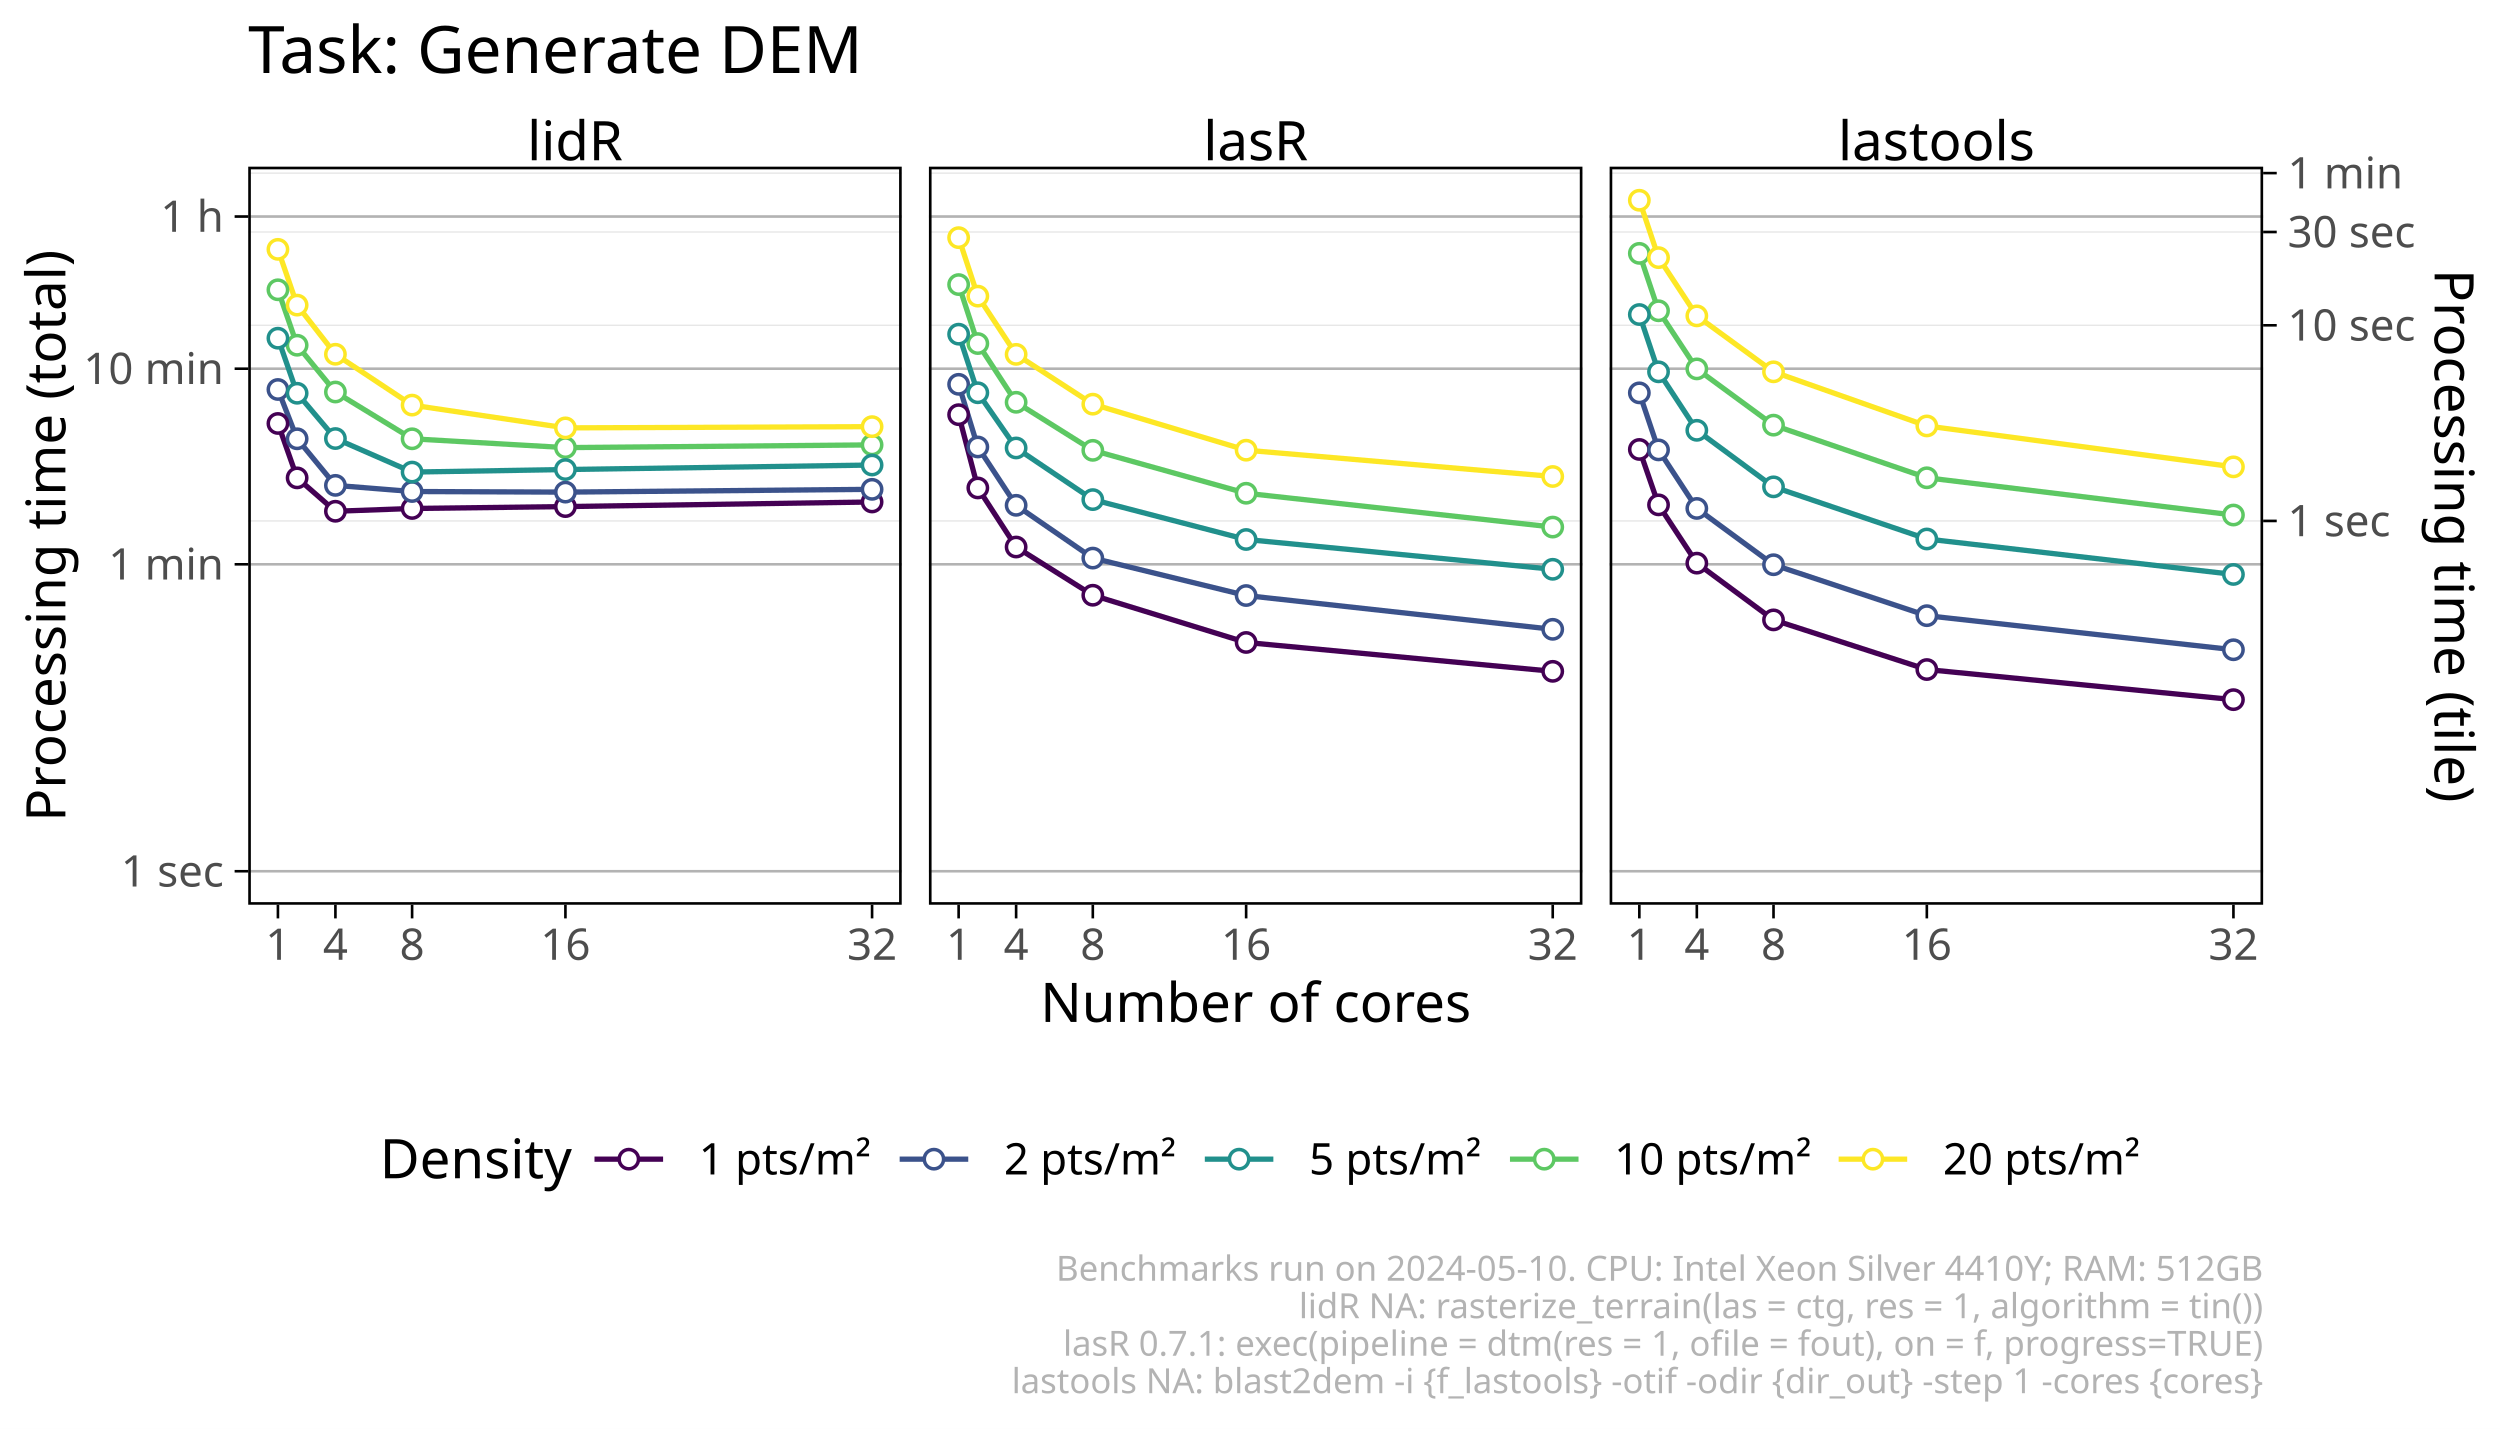
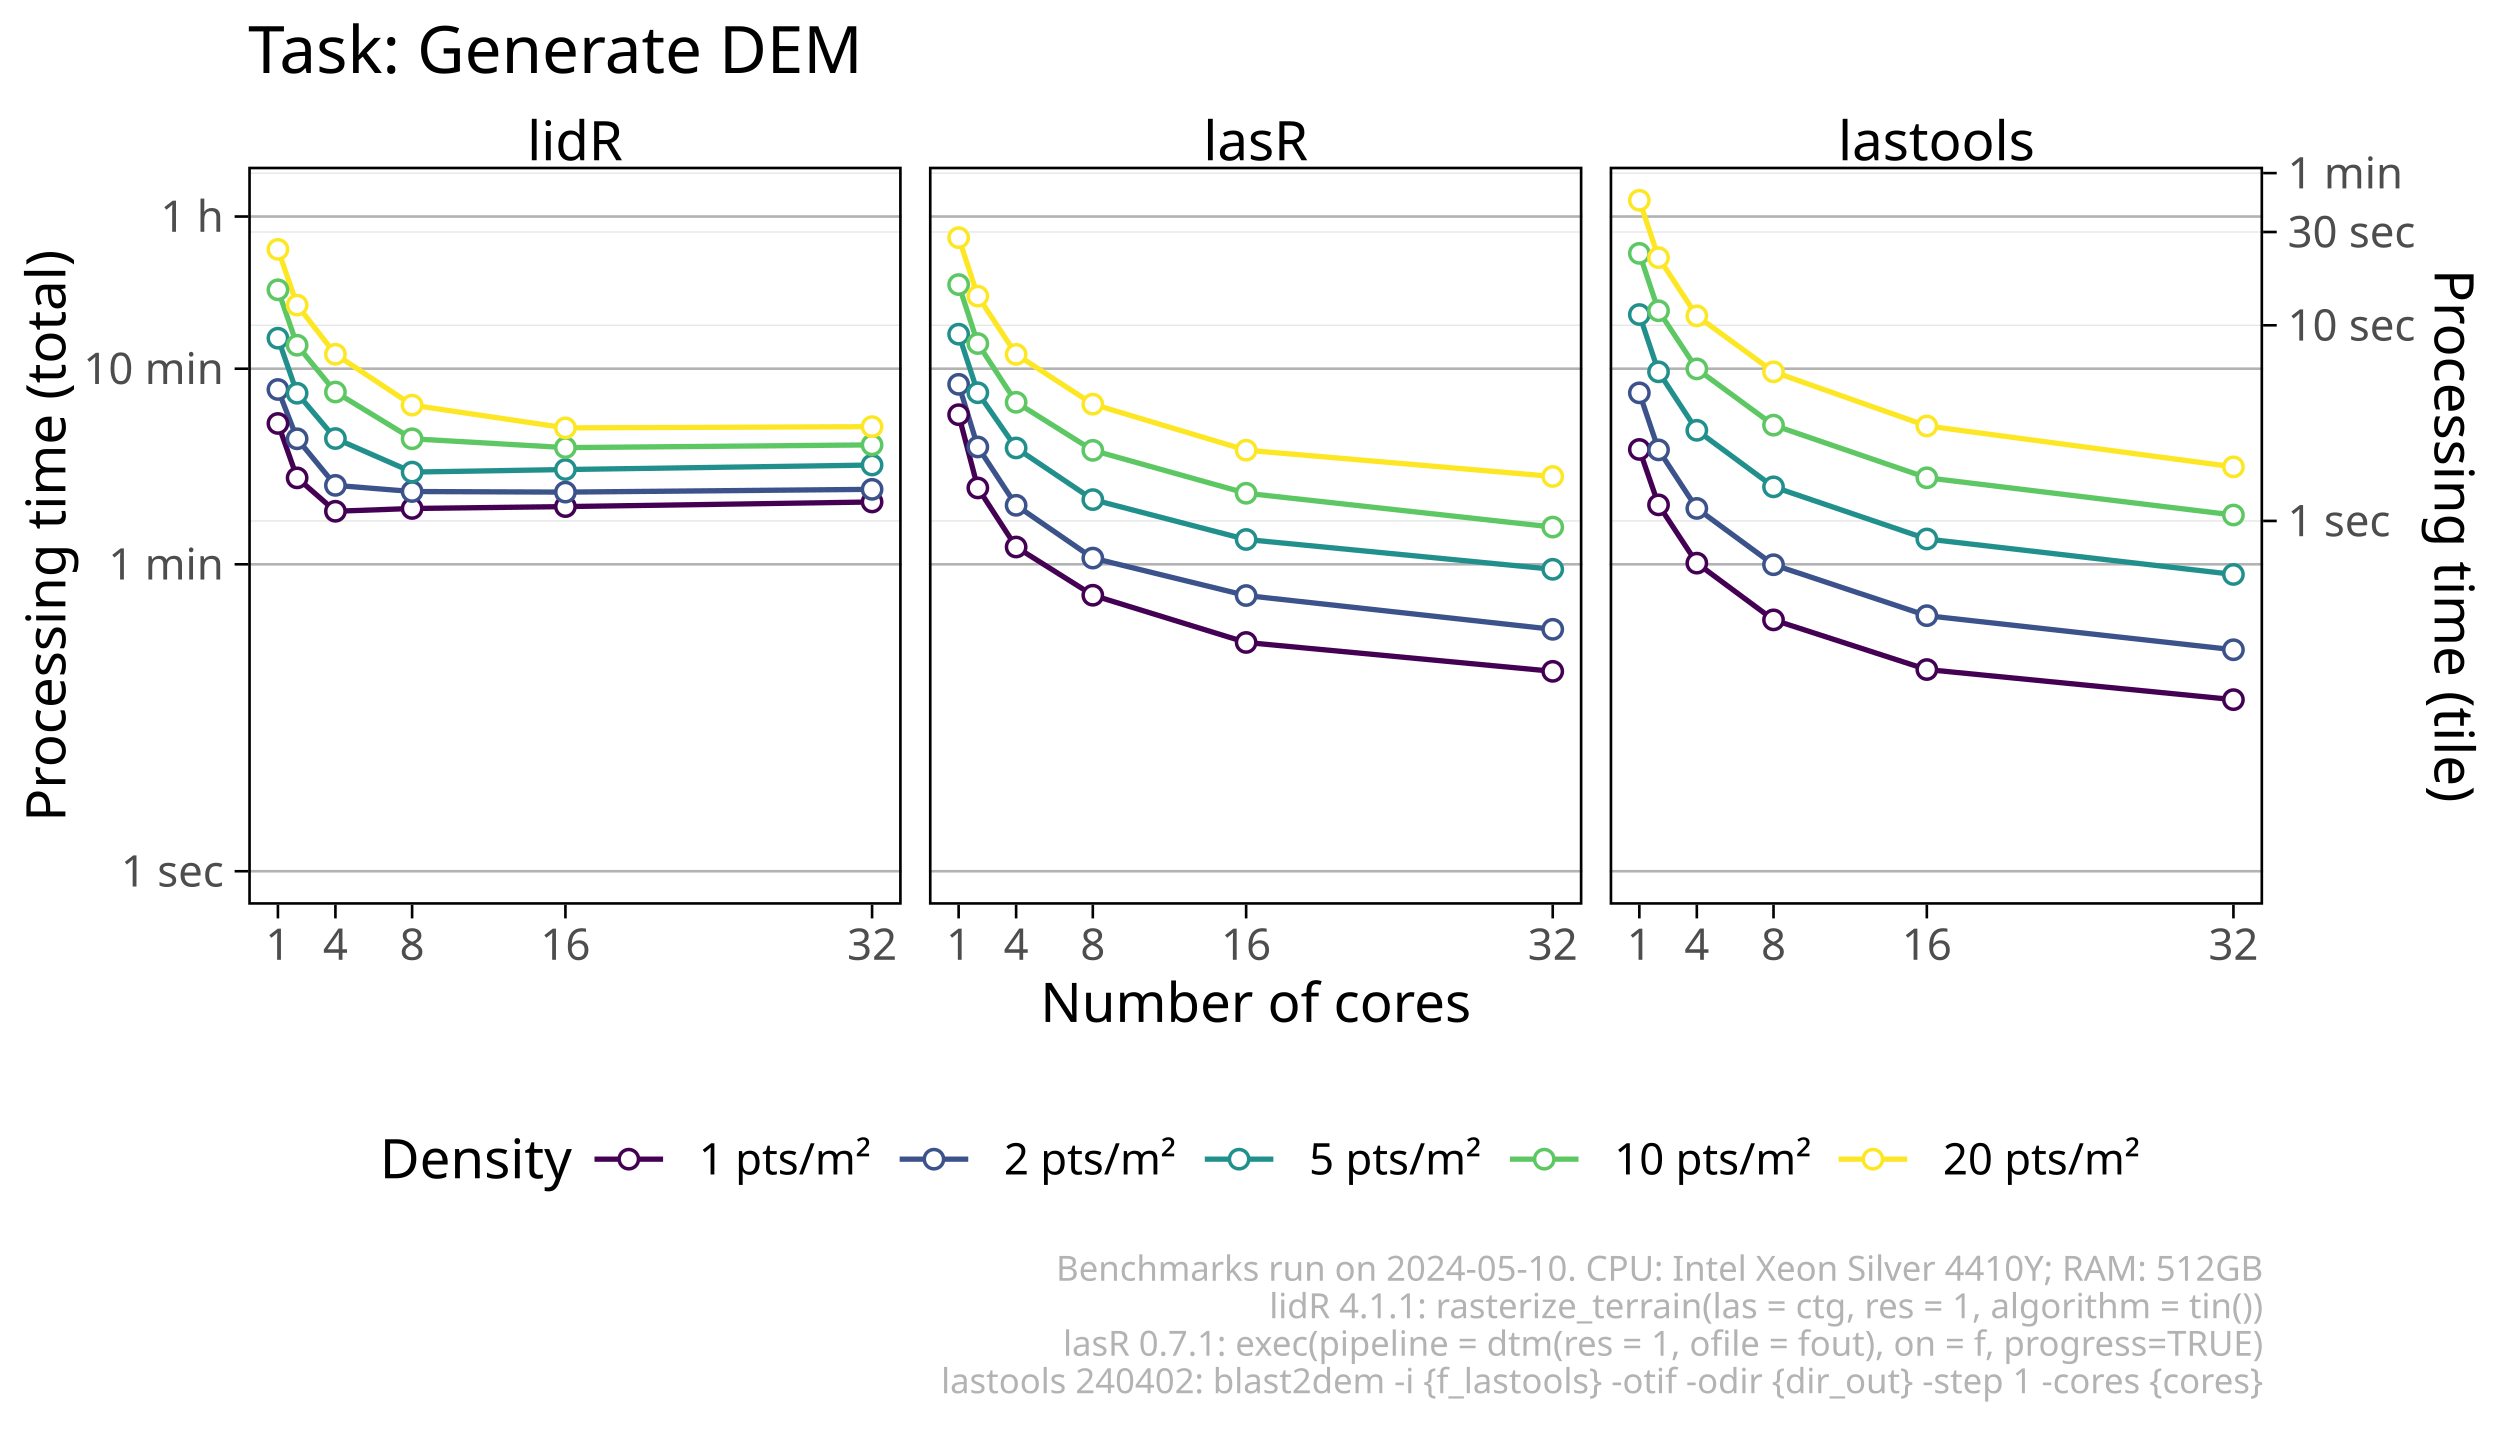
<svg xmlns="http://www.w3.org/2000/svg" class="svglite" width="504.00pt" height="288.00pt" viewBox="0 0 504.00 288.00">
  <defs>
    <style type="text/css">
    .svglite line, .svglite polyline, .svglite polygon, .svglite path, .svglite rect, .svglite circle {
      fill: none;
      stroke: #000000;
      stroke-linecap: round;
      stroke-linejoin: round;
      stroke-miterlimit: 10.00;
    }
    .svglite text {
      white-space: pre;
    }
  </style>
  </defs>
  <rect width="100%" height="100%" style="stroke: none; fill: #FFFFFF;" />
  <defs>
    <clipPath id="cpMC4wMHw1MDQuMDB8MC4wMHwyODguMDA=">
      <rect x="0.00" y="0.00" width="504.00" height="288.00" />
    </clipPath>
  </defs>
  <g clip-path="url(#cpMC4wMHw1MDQuMDB8MC4wMHwyODguMDA=)">
    <rect x="0.00" y="0.00" width="504.00" height="288.00" style="stroke-width: 1.07; stroke: #FFFFFF; fill: #FFFFFF;" />
  </g>
  <defs>
    <clipPath id="cpNTAuMDR8MTgxLjc5fDMzLjYwfDE4Mi40MQ==">
      <rect x="50.04" y="33.60" width="131.75" height="148.80" />
    </clipPath>
  </defs>
  <g clip-path="url(#cpNTAuMDR8MTgxLjc5fDMzLjYwfDE4Mi40MQ==)">
    <rect x="50.04" y="33.60" width="131.75" height="148.80" style="stroke-width: 1.07; stroke: none; fill: #FFFFFF;" />
    <polyline points="50.04,105.02 181.79,105.02 " style="stroke-width: 0.27; stroke: #E5E5E5; stroke-linecap: butt;" />
    <polyline points="50.04,65.58 181.79,65.58 " style="stroke-width: 0.27; stroke: #E5E5E5; stroke-linecap: butt;" />
    <polyline points="50.04,46.77 181.79,46.77 " style="stroke-width: 0.27; stroke: #E5E5E5; stroke-linecap: butt;" />
    <polyline points="50.04,34.90 181.79,34.90 " style="stroke-width: 0.27; stroke: #E5E5E5; stroke-linecap: butt;" />
    <polyline points="50.04,175.64 181.79,175.64 " style="stroke-width: 0.53; stroke: #B3B3B3; stroke-linecap: butt;" />
    <polyline points="50.04,113.76 181.79,113.76 " style="stroke-width: 0.53; stroke: #B3B3B3; stroke-linecap: butt;" />
    <polyline points="50.04,74.33 181.79,74.33 " style="stroke-width: 0.53; stroke: #B3B3B3; stroke-linecap: butt;" />
    <polyline points="50.04,43.65 181.79,43.65 " style="stroke-width: 0.53; stroke: #B3B3B3; stroke-linecap: butt;" />
    <polyline points="56.03,85.37 59.90,96.34 67.62,103.07 83.08,102.51 113.99,102.13 175.81,101.20 " style="stroke-width: 1.07; stroke: #440154; stroke-linecap: butt;" />
    <polyline points="56.03,78.52 59.90,88.46 67.62,97.85 83.08,99.09 113.99,99.21 175.81,98.65 " style="stroke-width: 1.07; stroke: #3B528B; stroke-linecap: butt;" />
    <polyline points="56.03,68.18 59.90,79.28 67.62,88.41 83.08,95.17 113.99,94.66 175.81,93.75 " style="stroke-width: 1.07; stroke: #21908C; stroke-linecap: butt;" />
    <polyline points="56.03,58.42 59.90,69.60 67.62,79.03 83.08,88.46 113.99,90.24 175.81,89.69 " style="stroke-width: 1.07; stroke: #5DC863; stroke-linecap: butt;" />
    <polyline points="56.03,50.27 59.90,61.51 67.62,71.42 83.08,81.67 113.99,86.26 175.81,86.01 " style="stroke-width: 1.07; stroke: #FDE725; stroke-linecap: butt;" />
    <circle cx="56.03" cy="85.37" r="1.95" style="stroke-width: 0.71; stroke: #440154; fill: #FFFFFF;" />
+     <circle cx="56.03" cy="78.52" r="1.95" style="stroke-width: 0.71; stroke: #3B528B; fill: #FFFFFF;" />
+     <circle cx="56.03" cy="68.18" r="1.95" style="stroke-width: 0.71; stroke: #21908C; fill: #FFFFFF;" />
+     <circle cx="56.03" cy="58.42" r="1.95" style="stroke-width: 0.71; stroke: #5DC863; fill: #FFFFFF;" />
+     <circle cx="56.03" cy="50.27" r="1.95" style="stroke-width: 0.71; stroke: #FDE725; fill: #FFFFFF;" />
+     <circle cx="59.90" cy="96.34" r="1.95" style="stroke-width: 0.71; stroke: #440154; fill: #FFFFFF;" />
+     <circle cx="59.90" cy="88.46" r="1.95" style="stroke-width: 0.71; stroke: #3B528B; fill: #FFFFFF;" />
+     <circle cx="59.90" cy="79.28" r="1.95" style="stroke-width: 0.71; stroke: #21908C; fill: #FFFFFF;" />
+     <circle cx="59.90" cy="69.60" r="1.95" style="stroke-width: 0.71; stroke: #5DC863; fill: #FFFFFF;" />
+     <circle cx="59.90" cy="61.51" r="1.95" style="stroke-width: 0.71; stroke: #FDE725; fill: #FFFFFF;" />
+     <circle cx="67.62" cy="103.07" r="1.95" style="stroke-width: 0.71; stroke: #440154; fill: #FFFFFF;" />
+     <circle cx="67.62" cy="97.85" r="1.95" style="stroke-width: 0.71; stroke: #3B528B; fill: #FFFFFF;" />
+     <circle cx="67.62" cy="88.41" r="1.95" style="stroke-width: 0.71; stroke: #21908C; fill: #FFFFFF;" />
+     <circle cx="67.62" cy="79.03" r="1.95" style="stroke-width: 0.71; stroke: #5DC863; fill: #FFFFFF;" />
+     <circle cx="67.62" cy="71.42" r="1.95" style="stroke-width: 0.71; stroke: #FDE725; fill: #FFFFFF;" />
+     <circle cx="83.08" cy="102.51" r="1.95" style="stroke-width: 0.71; stroke: #440154; fill: #FFFFFF;" />
+     <circle cx="83.08" cy="99.09" r="1.95" style="stroke-width: 0.71; stroke: #3B528B; fill: #FFFFFF;" />
+     <circle cx="83.08" cy="95.17" r="1.95" style="stroke-width: 0.71; stroke: #21908C; fill: #FFFFFF;" />
+     <circle cx="83.08" cy="88.46" r="1.95" style="stroke-width: 0.71; stroke: #5DC863; fill: #FFFFFF;" />
+     <circle cx="83.08" cy="81.67" r="1.95" style="stroke-width: 0.71; stroke: #FDE725; fill: #FFFFFF;" />
    <circle cx="113.99" cy="102.13" r="1.95" style="stroke-width: 0.71; stroke: #440154; fill: #FFFFFF;" />
-     <circle cx="59.90" cy="96.34" r="1.95" style="stroke-width: 0.71; stroke: #440154; fill: #FFFFFF;" />
+     <circle cx="113.99" cy="99.21" r="1.95" style="stroke-width: 0.71; stroke: #3B528B; fill: #FFFFFF;" />
+     <circle cx="113.99" cy="94.66" r="1.95" style="stroke-width: 0.71; stroke: #21908C; fill: #FFFFFF;" />
+     <circle cx="113.99" cy="90.24" r="1.95" style="stroke-width: 0.71; stroke: #5DC863; fill: #FFFFFF;" />
+     <circle cx="113.99" cy="86.26" r="1.95" style="stroke-width: 0.71; stroke: #FDE725; fill: #FFFFFF;" />
    <circle cx="175.81" cy="101.20" r="1.95" style="stroke-width: 0.71; stroke: #440154; fill: #FFFFFF;" />
-     <circle cx="67.62" cy="103.07" r="1.95" style="stroke-width: 0.71; stroke: #440154; fill: #FFFFFF;" />
-     <circle cx="83.08" cy="102.51" r="1.95" style="stroke-width: 0.71; stroke: #440154; fill: #FFFFFF;" />
-     <circle cx="56.03" cy="58.42" r="1.95" style="stroke-width: 0.71; stroke: #5DC863; fill: #FFFFFF;" />
-     <circle cx="113.99" cy="90.24" r="1.95" style="stroke-width: 0.71; stroke: #5DC863; fill: #FFFFFF;" />
-     <circle cx="59.90" cy="69.60" r="1.95" style="stroke-width: 0.71; stroke: #5DC863; fill: #FFFFFF;" />
+     <circle cx="175.81" cy="98.65" r="1.95" style="stroke-width: 0.71; stroke: #3B528B; fill: #FFFFFF;" />
+     <circle cx="175.81" cy="93.75" r="1.95" style="stroke-width: 0.71; stroke: #21908C; fill: #FFFFFF;" />
    <circle cx="175.81" cy="89.69" r="1.95" style="stroke-width: 0.71; stroke: #5DC863; fill: #FFFFFF;" />
-     <circle cx="67.62" cy="79.03" r="1.95" style="stroke-width: 0.71; stroke: #5DC863; fill: #FFFFFF;" />
-     <circle cx="83.08" cy="88.46" r="1.95" style="stroke-width: 0.71; stroke: #5DC863; fill: #FFFFFF;" />
-     <circle cx="56.03" cy="78.52" r="1.95" style="stroke-width: 0.71; stroke: #3B528B; fill: #FFFFFF;" />
-     <circle cx="113.99" cy="99.21" r="1.95" style="stroke-width: 0.71; stroke: #3B528B; fill: #FFFFFF;" />
-     <circle cx="59.90" cy="88.46" r="1.95" style="stroke-width: 0.71; stroke: #3B528B; fill: #FFFFFF;" />
-     <circle cx="175.81" cy="98.65" r="1.95" style="stroke-width: 0.71; stroke: #3B528B; fill: #FFFFFF;" />
-     <circle cx="67.62" cy="97.85" r="1.95" style="stroke-width: 0.71; stroke: #3B528B; fill: #FFFFFF;" />
-     <circle cx="83.08" cy="99.09" r="1.95" style="stroke-width: 0.71; stroke: #3B528B; fill: #FFFFFF;" />
-     <circle cx="56.03" cy="50.27" r="1.95" style="stroke-width: 0.71; stroke: #FDE725; fill: #FFFFFF;" />
-     <circle cx="113.99" cy="86.26" r="1.95" style="stroke-width: 0.71; stroke: #FDE725; fill: #FFFFFF;" />
-     <circle cx="59.90" cy="61.51" r="1.95" style="stroke-width: 0.71; stroke: #FDE725; fill: #FFFFFF;" />
    <circle cx="175.81" cy="86.01" r="1.95" style="stroke-width: 0.71; stroke: #FDE725; fill: #FFFFFF;" />
-     <circle cx="67.62" cy="71.42" r="1.95" style="stroke-width: 0.71; stroke: #FDE725; fill: #FFFFFF;" />
-     <circle cx="83.08" cy="81.67" r="1.95" style="stroke-width: 0.71; stroke: #FDE725; fill: #FFFFFF;" />
-     <circle cx="56.03" cy="68.18" r="1.95" style="stroke-width: 0.71; stroke: #21908C; fill: #FFFFFF;" />
-     <circle cx="113.99" cy="94.66" r="1.95" style="stroke-width: 0.71; stroke: #21908C; fill: #FFFFFF;" />
-     <circle cx="59.90" cy="79.28" r="1.95" style="stroke-width: 0.71; stroke: #21908C; fill: #FFFFFF;" />
-     <circle cx="175.81" cy="93.75" r="1.95" style="stroke-width: 0.71; stroke: #21908C; fill: #FFFFFF;" />
-     <circle cx="67.62" cy="88.41" r="1.95" style="stroke-width: 0.71; stroke: #21908C; fill: #FFFFFF;" />
-     <circle cx="83.08" cy="95.17" r="1.95" style="stroke-width: 0.71; stroke: #21908C; fill: #FFFFFF;" />
    <rect x="50.04" y="33.60" width="131.75" height="148.80" style="stroke-width: 1.07;" />
  </g>
  <g clip-path="url(#cpMC4wMHw1MDQuMDB8MC4wMHwyODguMDA=)">
</g>
  <defs>
    <clipPath id="cpMTg3LjI3fDMxOS4wMnwzMy42MHwxODIuNDE=">
      <rect x="187.27" y="33.60" width="131.75" height="148.80" />
    </clipPath>
  </defs>
  <g clip-path="url(#cpMTg3LjI3fDMxOS4wMnwzMy42MHwxODIuNDE=)">
    <rect x="187.27" y="33.60" width="131.75" height="148.80" style="stroke-width: 1.07; stroke: none; fill: #FFFFFF;" />
    <polyline points="187.27,105.02 319.02,105.02 " style="stroke-width: 0.27; stroke: #E5E5E5; stroke-linecap: butt;" />
    <polyline points="187.27,65.58 319.02,65.58 " style="stroke-width: 0.27; stroke: #E5E5E5; stroke-linecap: butt;" />
    <polyline points="187.27,46.77 319.02,46.77 " style="stroke-width: 0.27; stroke: #E5E5E5; stroke-linecap: butt;" />
    <polyline points="187.27,34.90 319.02,34.90 " style="stroke-width: 0.27; stroke: #E5E5E5; stroke-linecap: butt;" />
    <polyline points="187.27,175.64 319.02,175.64 " style="stroke-width: 0.53; stroke: #B3B3B3; stroke-linecap: butt;" />
    <polyline points="187.27,113.76 319.02,113.76 " style="stroke-width: 0.53; stroke: #B3B3B3; stroke-linecap: butt;" />
    <polyline points="187.27,74.33 319.02,74.33 " style="stroke-width: 0.53; stroke: #B3B3B3; stroke-linecap: butt;" />
    <polyline points="187.27,43.65 319.02,43.65 " style="stroke-width: 0.53; stroke: #B3B3B3; stroke-linecap: butt;" />
    <polyline points="193.26,83.60 197.13,98.37 204.85,110.28 220.31,120.00 251.22,129.52 313.03,135.34 " style="stroke-width: 1.07; stroke: #440154; stroke-linecap: butt;" />
    <polyline points="193.26,77.48 197.13,90.11 204.85,101.87 220.31,112.51 251.22,120.06 313.03,126.87 " style="stroke-width: 1.07; stroke: #3B528B; stroke-linecap: butt;" />
    <polyline points="193.26,67.37 197.13,79.18 204.85,90.31 220.31,100.72 251.22,108.76 313.03,114.77 " style="stroke-width: 1.07; stroke: #21908C; stroke-linecap: butt;" />
    <polyline points="193.26,57.37 197.13,69.26 204.85,81.10 220.31,90.79 251.22,99.44 313.03,106.26 " style="stroke-width: 1.07; stroke: #5DC863; stroke-linecap: butt;" />
    <polyline points="193.26,47.91 197.13,59.70 204.85,71.44 220.31,81.48 251.22,90.76 313.03,96.06 " style="stroke-width: 1.07; stroke: #FDE725; stroke-linecap: butt;" />
    <circle cx="193.26" cy="83.60" r="1.95" style="stroke-width: 0.71; stroke: #440154; fill: #FFFFFF;" />
+     <circle cx="193.26" cy="77.48" r="1.95" style="stroke-width: 0.71; stroke: #3B528B; fill: #FFFFFF;" />
+     <circle cx="193.26" cy="67.37" r="1.95" style="stroke-width: 0.71; stroke: #21908C; fill: #FFFFFF;" />
+     <circle cx="193.26" cy="57.37" r="1.95" style="stroke-width: 0.71; stroke: #5DC863; fill: #FFFFFF;" />
+     <circle cx="193.26" cy="47.91" r="1.95" style="stroke-width: 0.71; stroke: #FDE725; fill: #FFFFFF;" />
+     <circle cx="197.13" cy="98.37" r="1.95" style="stroke-width: 0.71; stroke: #440154; fill: #FFFFFF;" />
+     <circle cx="197.13" cy="90.11" r="1.95" style="stroke-width: 0.71; stroke: #3B528B; fill: #FFFFFF;" />
+     <circle cx="197.13" cy="79.18" r="1.95" style="stroke-width: 0.71; stroke: #21908C; fill: #FFFFFF;" />
+     <circle cx="197.13" cy="69.26" r="1.95" style="stroke-width: 0.71; stroke: #5DC863; fill: #FFFFFF;" />
+     <circle cx="197.13" cy="59.70" r="1.95" style="stroke-width: 0.71; stroke: #FDE725; fill: #FFFFFF;" />
+     <circle cx="204.85" cy="110.28" r="1.95" style="stroke-width: 0.71; stroke: #440154; fill: #FFFFFF;" />
+     <circle cx="204.85" cy="101.87" r="1.95" style="stroke-width: 0.71; stroke: #3B528B; fill: #FFFFFF;" />
+     <circle cx="204.85" cy="90.31" r="1.95" style="stroke-width: 0.71; stroke: #21908C; fill: #FFFFFF;" />
+     <circle cx="204.85" cy="81.10" r="1.95" style="stroke-width: 0.71; stroke: #5DC863; fill: #FFFFFF;" />
+     <circle cx="204.85" cy="71.44" r="1.95" style="stroke-width: 0.71; stroke: #FDE725; fill: #FFFFFF;" />
+     <circle cx="220.31" cy="120.00" r="1.95" style="stroke-width: 0.71; stroke: #440154; fill: #FFFFFF;" />
+     <circle cx="220.31" cy="112.51" r="1.95" style="stroke-width: 0.71; stroke: #3B528B; fill: #FFFFFF;" />
+     <circle cx="220.31" cy="100.72" r="1.95" style="stroke-width: 0.71; stroke: #21908C; fill: #FFFFFF;" />
+     <circle cx="220.31" cy="90.79" r="1.95" style="stroke-width: 0.71; stroke: #5DC863; fill: #FFFFFF;" />
+     <circle cx="220.31" cy="81.48" r="1.95" style="stroke-width: 0.71; stroke: #FDE725; fill: #FFFFFF;" />
    <circle cx="251.22" cy="129.52" r="1.95" style="stroke-width: 0.71; stroke: #440154; fill: #FFFFFF;" />
-     <circle cx="197.13" cy="98.37" r="1.95" style="stroke-width: 0.71; stroke: #440154; fill: #FFFFFF;" />
+     <circle cx="251.22" cy="120.06" r="1.95" style="stroke-width: 0.71; stroke: #3B528B; fill: #FFFFFF;" />
+     <circle cx="251.22" cy="108.76" r="1.95" style="stroke-width: 0.71; stroke: #21908C; fill: #FFFFFF;" />
+     <circle cx="251.22" cy="99.44" r="1.95" style="stroke-width: 0.71; stroke: #5DC863; fill: #FFFFFF;" />
+     <circle cx="251.22" cy="90.76" r="1.95" style="stroke-width: 0.71; stroke: #FDE725; fill: #FFFFFF;" />
    <circle cx="313.03" cy="135.34" r="1.95" style="stroke-width: 0.71; stroke: #440154; fill: #FFFFFF;" />
-     <circle cx="204.85" cy="110.28" r="1.95" style="stroke-width: 0.71; stroke: #440154; fill: #FFFFFF;" />
-     <circle cx="220.31" cy="120.00" r="1.95" style="stroke-width: 0.71; stroke: #440154; fill: #FFFFFF;" />
-     <circle cx="193.26" cy="57.37" r="1.95" style="stroke-width: 0.71; stroke: #5DC863; fill: #FFFFFF;" />
-     <circle cx="251.22" cy="99.44" r="1.95" style="stroke-width: 0.71; stroke: #5DC863; fill: #FFFFFF;" />
-     <circle cx="197.13" cy="69.26" r="1.95" style="stroke-width: 0.71; stroke: #5DC863; fill: #FFFFFF;" />
+     <circle cx="313.03" cy="126.87" r="1.95" style="stroke-width: 0.71; stroke: #3B528B; fill: #FFFFFF;" />
+     <circle cx="313.03" cy="114.77" r="1.95" style="stroke-width: 0.71; stroke: #21908C; fill: #FFFFFF;" />
    <circle cx="313.03" cy="106.26" r="1.95" style="stroke-width: 0.71; stroke: #5DC863; fill: #FFFFFF;" />
-     <circle cx="204.85" cy="81.10" r="1.95" style="stroke-width: 0.71; stroke: #5DC863; fill: #FFFFFF;" />
-     <circle cx="220.31" cy="90.79" r="1.95" style="stroke-width: 0.71; stroke: #5DC863; fill: #FFFFFF;" />
-     <circle cx="193.26" cy="77.48" r="1.95" style="stroke-width: 0.71; stroke: #3B528B; fill: #FFFFFF;" />
-     <circle cx="251.22" cy="120.06" r="1.95" style="stroke-width: 0.71; stroke: #3B528B; fill: #FFFFFF;" />
-     <circle cx="197.13" cy="90.11" r="1.95" style="stroke-width: 0.71; stroke: #3B528B; fill: #FFFFFF;" />
-     <circle cx="313.03" cy="126.87" r="1.95" style="stroke-width: 0.71; stroke: #3B528B; fill: #FFFFFF;" />
-     <circle cx="204.85" cy="101.87" r="1.95" style="stroke-width: 0.71; stroke: #3B528B; fill: #FFFFFF;" />
-     <circle cx="220.31" cy="112.51" r="1.95" style="stroke-width: 0.71; stroke: #3B528B; fill: #FFFFFF;" />
-     <circle cx="193.26" cy="47.91" r="1.95" style="stroke-width: 0.71; stroke: #FDE725; fill: #FFFFFF;" />
-     <circle cx="251.22" cy="90.76" r="1.95" style="stroke-width: 0.71; stroke: #FDE725; fill: #FFFFFF;" />
-     <circle cx="197.13" cy="59.70" r="1.95" style="stroke-width: 0.71; stroke: #FDE725; fill: #FFFFFF;" />
    <circle cx="313.03" cy="96.06" r="1.95" style="stroke-width: 0.71; stroke: #FDE725; fill: #FFFFFF;" />
-     <circle cx="204.85" cy="71.44" r="1.95" style="stroke-width: 0.71; stroke: #FDE725; fill: #FFFFFF;" />
-     <circle cx="220.31" cy="81.48" r="1.95" style="stroke-width: 0.71; stroke: #FDE725; fill: #FFFFFF;" />
-     <circle cx="193.26" cy="67.37" r="1.95" style="stroke-width: 0.71; stroke: #21908C; fill: #FFFFFF;" />
-     <circle cx="251.22" cy="108.76" r="1.95" style="stroke-width: 0.71; stroke: #21908C; fill: #FFFFFF;" />
-     <circle cx="197.13" cy="79.18" r="1.95" style="stroke-width: 0.71; stroke: #21908C; fill: #FFFFFF;" />
-     <circle cx="313.03" cy="114.77" r="1.95" style="stroke-width: 0.71; stroke: #21908C; fill: #FFFFFF;" />
-     <circle cx="204.85" cy="90.31" r="1.95" style="stroke-width: 0.71; stroke: #21908C; fill: #FFFFFF;" />
-     <circle cx="220.31" cy="100.72" r="1.95" style="stroke-width: 0.71; stroke: #21908C; fill: #FFFFFF;" />
    <rect x="187.27" y="33.60" width="131.75" height="148.80" style="stroke-width: 1.07;" />
  </g>
  <g clip-path="url(#cpMC4wMHw1MDQuMDB8MC4wMHwyODguMDA=)">
</g>
  <defs>
    <clipPath id="cpMzI0LjUwfDQ1Ni4yNXwzMy42MHwxODIuNDE=">
      <rect x="324.50" y="33.60" width="131.75" height="148.80" />
    </clipPath>
  </defs>
  <g clip-path="url(#cpMzI0LjUwfDQ1Ni4yNXwzMy42MHwxODIuNDE=)">
    <rect x="324.50" y="33.60" width="131.75" height="148.80" style="stroke-width: 1.07; stroke: none; fill: #FFFFFF;" />
    <polyline points="324.50,105.02 456.25,105.02 " style="stroke-width: 0.27; stroke: #E5E5E5; stroke-linecap: butt;" />
    <polyline points="324.50,65.58 456.25,65.58 " style="stroke-width: 0.27; stroke: #E5E5E5; stroke-linecap: butt;" />
    <polyline points="324.50,46.77 456.25,46.77 " style="stroke-width: 0.27; stroke: #E5E5E5; stroke-linecap: butt;" />
    <polyline points="324.50,34.90 456.25,34.90 " style="stroke-width: 0.27; stroke: #E5E5E5; stroke-linecap: butt;" />
    <polyline points="324.50,175.64 456.25,175.64 " style="stroke-width: 0.53; stroke: #B3B3B3; stroke-linecap: butt;" />
    <polyline points="324.50,113.76 456.25,113.76 " style="stroke-width: 0.53; stroke: #B3B3B3; stroke-linecap: butt;" />
    <polyline points="324.50,74.33 456.25,74.33 " style="stroke-width: 0.53; stroke: #B3B3B3; stroke-linecap: butt;" />
    <polyline points="324.50,43.65 456.25,43.65 " style="stroke-width: 0.53; stroke: #B3B3B3; stroke-linecap: butt;" />
    <polyline points="330.49,90.61 334.36,101.78 342.08,113.53 357.54,124.97 388.45,134.98 450.26,141.05 " style="stroke-width: 1.07; stroke: #440154; stroke-linecap: butt;" />
    <polyline points="330.49,79.20 334.36,90.70 342.08,102.50 357.54,113.85 388.45,124.12 450.26,130.99 " style="stroke-width: 1.07; stroke: #3B528B; stroke-linecap: butt;" />
    <polyline points="330.49,63.41 334.36,74.96 342.08,86.75 357.54,98.15 388.45,108.66 450.26,115.81 " style="stroke-width: 1.07; stroke: #21908C; stroke-linecap: butt;" />
    <polyline points="330.49,51.08 334.36,62.65 342.08,74.37 357.54,85.71 388.45,96.32 450.26,103.83 " style="stroke-width: 1.07; stroke: #5DC863; stroke-linecap: butt;" />
    <polyline points="330.49,40.37 334.36,51.94 342.08,63.68 357.54,74.96 388.45,85.87 450.26,94.12 " style="stroke-width: 1.07; stroke: #FDE725; stroke-linecap: butt;" />
    <circle cx="330.49" cy="90.61" r="1.95" style="stroke-width: 0.71; stroke: #440154; fill: #FFFFFF;" />
+     <circle cx="330.49" cy="79.20" r="1.95" style="stroke-width: 0.71; stroke: #3B528B; fill: #FFFFFF;" />
+     <circle cx="330.49" cy="63.41" r="1.95" style="stroke-width: 0.71; stroke: #21908C; fill: #FFFFFF;" />
+     <circle cx="330.49" cy="51.08" r="1.95" style="stroke-width: 0.71; stroke: #5DC863; fill: #FFFFFF;" />
+     <circle cx="330.49" cy="40.37" r="1.95" style="stroke-width: 0.71; stroke: #FDE725; fill: #FFFFFF;" />
+     <circle cx="334.36" cy="101.78" r="1.95" style="stroke-width: 0.71; stroke: #440154; fill: #FFFFFF;" />
+     <circle cx="334.36" cy="90.70" r="1.95" style="stroke-width: 0.71; stroke: #3B528B; fill: #FFFFFF;" />
+     <circle cx="334.36" cy="74.96" r="1.95" style="stroke-width: 0.71; stroke: #21908C; fill: #FFFFFF;" />
+     <circle cx="334.36" cy="62.65" r="1.95" style="stroke-width: 0.71; stroke: #5DC863; fill: #FFFFFF;" />
+     <circle cx="334.36" cy="51.94" r="1.95" style="stroke-width: 0.71; stroke: #FDE725; fill: #FFFFFF;" />
+     <circle cx="342.08" cy="113.53" r="1.95" style="stroke-width: 0.71; stroke: #440154; fill: #FFFFFF;" />
+     <circle cx="342.08" cy="102.50" r="1.95" style="stroke-width: 0.71; stroke: #3B528B; fill: #FFFFFF;" />
+     <circle cx="342.08" cy="86.75" r="1.95" style="stroke-width: 0.71; stroke: #21908C; fill: #FFFFFF;" />
+     <circle cx="342.08" cy="74.37" r="1.95" style="stroke-width: 0.71; stroke: #5DC863; fill: #FFFFFF;" />
+     <circle cx="342.08" cy="63.68" r="1.95" style="stroke-width: 0.71; stroke: #FDE725; fill: #FFFFFF;" />
+     <circle cx="357.54" cy="124.97" r="1.95" style="stroke-width: 0.71; stroke: #440154; fill: #FFFFFF;" />
+     <circle cx="357.54" cy="113.85" r="1.95" style="stroke-width: 0.71; stroke: #3B528B; fill: #FFFFFF;" />
+     <circle cx="357.54" cy="98.15" r="1.95" style="stroke-width: 0.71; stroke: #21908C; fill: #FFFFFF;" />
+     <circle cx="357.54" cy="85.71" r="1.95" style="stroke-width: 0.71; stroke: #5DC863; fill: #FFFFFF;" />
+     <circle cx="357.54" cy="74.96" r="1.95" style="stroke-width: 0.71; stroke: #FDE725; fill: #FFFFFF;" />
    <circle cx="388.45" cy="134.98" r="1.95" style="stroke-width: 0.71; stroke: #440154; fill: #FFFFFF;" />
-     <circle cx="334.36" cy="101.78" r="1.95" style="stroke-width: 0.71; stroke: #440154; fill: #FFFFFF;" />
+     <circle cx="388.45" cy="124.12" r="1.95" style="stroke-width: 0.71; stroke: #3B528B; fill: #FFFFFF;" />
+     <circle cx="388.45" cy="108.66" r="1.95" style="stroke-width: 0.71; stroke: #21908C; fill: #FFFFFF;" />
+     <circle cx="388.45" cy="96.32" r="1.95" style="stroke-width: 0.71; stroke: #5DC863; fill: #FFFFFF;" />
+     <circle cx="388.45" cy="85.87" r="1.95" style="stroke-width: 0.71; stroke: #FDE725; fill: #FFFFFF;" />
    <circle cx="450.26" cy="141.05" r="1.95" style="stroke-width: 0.71; stroke: #440154; fill: #FFFFFF;" />
-     <circle cx="342.08" cy="113.53" r="1.95" style="stroke-width: 0.71; stroke: #440154; fill: #FFFFFF;" />
-     <circle cx="357.54" cy="124.97" r="1.95" style="stroke-width: 0.71; stroke: #440154; fill: #FFFFFF;" />
-     <circle cx="330.49" cy="51.08" r="1.95" style="stroke-width: 0.71; stroke: #5DC863; fill: #FFFFFF;" />
-     <circle cx="388.45" cy="96.32" r="1.95" style="stroke-width: 0.71; stroke: #5DC863; fill: #FFFFFF;" />
-     <circle cx="334.36" cy="62.65" r="1.95" style="stroke-width: 0.71; stroke: #5DC863; fill: #FFFFFF;" />
+     <circle cx="450.26" cy="130.99" r="1.95" style="stroke-width: 0.71; stroke: #3B528B; fill: #FFFFFF;" />
+     <circle cx="450.26" cy="115.81" r="1.95" style="stroke-width: 0.71; stroke: #21908C; fill: #FFFFFF;" />
    <circle cx="450.26" cy="103.83" r="1.95" style="stroke-width: 0.71; stroke: #5DC863; fill: #FFFFFF;" />
-     <circle cx="342.08" cy="74.37" r="1.95" style="stroke-width: 0.71; stroke: #5DC863; fill: #FFFFFF;" />
-     <circle cx="357.54" cy="85.71" r="1.95" style="stroke-width: 0.71; stroke: #5DC863; fill: #FFFFFF;" />
-     <circle cx="330.49" cy="79.20" r="1.95" style="stroke-width: 0.71; stroke: #3B528B; fill: #FFFFFF;" />
-     <circle cx="388.45" cy="124.12" r="1.95" style="stroke-width: 0.71; stroke: #3B528B; fill: #FFFFFF;" />
-     <circle cx="334.36" cy="90.70" r="1.95" style="stroke-width: 0.71; stroke: #3B528B; fill: #FFFFFF;" />
-     <circle cx="450.26" cy="130.99" r="1.95" style="stroke-width: 0.71; stroke: #3B528B; fill: #FFFFFF;" />
-     <circle cx="342.08" cy="102.50" r="1.95" style="stroke-width: 0.71; stroke: #3B528B; fill: #FFFFFF;" />
-     <circle cx="357.54" cy="113.85" r="1.95" style="stroke-width: 0.71; stroke: #3B528B; fill: #FFFFFF;" />
-     <circle cx="330.49" cy="40.37" r="1.95" style="stroke-width: 0.71; stroke: #FDE725; fill: #FFFFFF;" />
-     <circle cx="388.45" cy="85.87" r="1.95" style="stroke-width: 0.71; stroke: #FDE725; fill: #FFFFFF;" />
-     <circle cx="334.36" cy="51.94" r="1.95" style="stroke-width: 0.71; stroke: #FDE725; fill: #FFFFFF;" />
    <circle cx="450.26" cy="94.12" r="1.95" style="stroke-width: 0.71; stroke: #FDE725; fill: #FFFFFF;" />
-     <circle cx="342.08" cy="63.68" r="1.95" style="stroke-width: 0.71; stroke: #FDE725; fill: #FFFFFF;" />
-     <circle cx="357.54" cy="74.96" r="1.95" style="stroke-width: 0.71; stroke: #FDE725; fill: #FFFFFF;" />
-     <circle cx="330.49" cy="63.41" r="1.95" style="stroke-width: 0.71; stroke: #21908C; fill: #FFFFFF;" />
-     <circle cx="388.45" cy="108.66" r="1.95" style="stroke-width: 0.71; stroke: #21908C; fill: #FFFFFF;" />
-     <circle cx="334.36" cy="74.96" r="1.95" style="stroke-width: 0.71; stroke: #21908C; fill: #FFFFFF;" />
-     <circle cx="450.26" cy="115.81" r="1.95" style="stroke-width: 0.71; stroke: #21908C; fill: #FFFFFF;" />
-     <circle cx="342.08" cy="86.75" r="1.95" style="stroke-width: 0.71; stroke: #21908C; fill: #FFFFFF;" />
-     <circle cx="357.54" cy="98.15" r="1.95" style="stroke-width: 0.71; stroke: #21908C; fill: #FFFFFF;" />
    <rect x="324.50" y="33.60" width="131.75" height="148.80" style="stroke-width: 1.07;" />
  </g>
  <g clip-path="url(#cpMC4wMHw1MDQuMDB8MC4wMHwyODguMDA=)">
</g>
  <defs>
    <clipPath id="cpNTAuMDR8MTgxLjc5fDIzLjMxfDMzLjYw">
      <rect x="50.04" y="23.31" width="131.75" height="10.30" />
    </clipPath>
  </defs>
  <g clip-path="url(#cpNTAuMDR8MTgxLjc5fDIzLjMxfDMzLjYw)">
    <rect x="50.04" y="23.31" width="131.75" height="10.30" style="stroke-width: 1.07; stroke: none;" />
    <text x="115.92" y="32.31" text-anchor="middle" style="font-size: 11.00px; font-family: &quot;Segoe UI&quot;;" textLength="18.39px" lengthAdjust="spacingAndGlyphs">lidR</text>
  </g>
  <g clip-path="url(#cpMC4wMHw1MDQuMDB8MC4wMHwyODguMDA=)">
</g>
  <defs>
    <clipPath id="cpMTg3LjI3fDMxOS4wMnwyMy4zMXwzMy42MA==">
      <rect x="187.27" y="23.31" width="131.75" height="10.30" />
    </clipPath>
  </defs>
  <g clip-path="url(#cpMTg3LjI3fDMxOS4wMnwyMy4zMXwzMy42MA==)">
    <rect x="187.27" y="23.31" width="131.75" height="10.30" style="stroke-width: 1.07; stroke: none;" />
    <text x="253.15" y="32.31" text-anchor="middle" style="font-size: 11.00px; font-family: &quot;Segoe UI&quot;;" textLength="19.50px" lengthAdjust="spacingAndGlyphs">lasR</text>
  </g>
  <g clip-path="url(#cpMC4wMHw1MDQuMDB8MC4wMHwyODguMDA=)">
</g>
  <defs>
    <clipPath id="cpMzI0LjUwfDQ1Ni4yNXwyMy4zMXwzMy42MA==">
      <rect x="324.50" y="23.31" width="131.75" height="10.30" />
    </clipPath>
  </defs>
  <g clip-path="url(#cpMzI0LjUwfDQ1Ni4yNXwyMy4zMXwzMy42MA==)">
    <rect x="324.50" y="23.31" width="131.75" height="10.30" style="stroke-width: 1.07; stroke: none;" />
    <text x="390.38" y="32.31" text-anchor="middle" style="font-size: 11.00px; font-family: &quot;Segoe UI&quot;;" textLength="36.78px" lengthAdjust="spacingAndGlyphs">lastools</text>
  </g>
  <g clip-path="url(#cpMC4wMHw1MDQuMDB8MC4wMHwyODguMDA=)">
    <polyline points="56.03,185.15 56.03,182.41 " style="stroke-width: 0.53; stroke-linecap: butt;" />
    <polyline points="67.62,185.15 67.62,182.41 " style="stroke-width: 0.53; stroke-linecap: butt;" />
    <polyline points="83.08,185.15 83.08,182.41 " style="stroke-width: 0.53; stroke-linecap: butt;" />
    <polyline points="113.99,185.15 113.99,182.41 " style="stroke-width: 0.53; stroke-linecap: butt;" />
    <polyline points="175.81,185.15 175.81,182.41 " style="stroke-width: 0.53; stroke-linecap: butt;" />
    <text x="56.03" y="193.50" text-anchor="middle" style="font-size: 8.80px;fill: #4D4D4D; font-family: &quot;Segoe UI&quot;;" textLength="4.74px" lengthAdjust="spacingAndGlyphs">1</text>
    <text x="67.62" y="193.50" text-anchor="middle" style="font-size: 8.80px;fill: #4D4D4D; font-family: &quot;Segoe UI&quot;;" textLength="4.74px" lengthAdjust="spacingAndGlyphs">4</text>
    <text x="83.08" y="193.50" text-anchor="middle" style="font-size: 8.80px;fill: #4D4D4D; font-family: &quot;Segoe UI&quot;;" textLength="4.74px" lengthAdjust="spacingAndGlyphs">8</text>
    <text x="113.99" y="193.50" text-anchor="middle" style="font-size: 8.80px;fill: #4D4D4D; font-family: &quot;Segoe UI&quot;;" textLength="9.49px" lengthAdjust="spacingAndGlyphs">16</text>
    <text x="175.81" y="193.50" text-anchor="middle" style="font-size: 8.80px;fill: #4D4D4D; font-family: &quot;Segoe UI&quot;;" textLength="9.49px" lengthAdjust="spacingAndGlyphs">32</text>
    <polyline points="193.26,185.15 193.26,182.41 " style="stroke-width: 0.53; stroke-linecap: butt;" />
    <polyline points="204.85,185.15 204.85,182.41 " style="stroke-width: 0.53; stroke-linecap: butt;" />
    <polyline points="220.31,185.15 220.31,182.41 " style="stroke-width: 0.53; stroke-linecap: butt;" />
    <polyline points="251.22,185.15 251.22,182.41 " style="stroke-width: 0.53; stroke-linecap: butt;" />
    <polyline points="313.03,185.15 313.03,182.41 " style="stroke-width: 0.53; stroke-linecap: butt;" />
    <text x="193.26" y="193.50" text-anchor="middle" style="font-size: 8.80px;fill: #4D4D4D; font-family: &quot;Segoe UI&quot;;" textLength="4.74px" lengthAdjust="spacingAndGlyphs">1</text>
    <text x="204.85" y="193.50" text-anchor="middle" style="font-size: 8.80px;fill: #4D4D4D; font-family: &quot;Segoe UI&quot;;" textLength="4.74px" lengthAdjust="spacingAndGlyphs">4</text>
    <text x="220.31" y="193.50" text-anchor="middle" style="font-size: 8.80px;fill: #4D4D4D; font-family: &quot;Segoe UI&quot;;" textLength="4.74px" lengthAdjust="spacingAndGlyphs">8</text>
    <text x="251.22" y="193.50" text-anchor="middle" style="font-size: 8.80px;fill: #4D4D4D; font-family: &quot;Segoe UI&quot;;" textLength="9.49px" lengthAdjust="spacingAndGlyphs">16</text>
    <text x="313.03" y="193.50" text-anchor="middle" style="font-size: 8.80px;fill: #4D4D4D; font-family: &quot;Segoe UI&quot;;" textLength="9.49px" lengthAdjust="spacingAndGlyphs">32</text>
    <polyline points="330.49,185.15 330.49,182.41 " style="stroke-width: 0.53; stroke-linecap: butt;" />
    <polyline points="342.08,185.15 342.08,182.41 " style="stroke-width: 0.53; stroke-linecap: butt;" />
    <polyline points="357.54,185.15 357.54,182.41 " style="stroke-width: 0.53; stroke-linecap: butt;" />
    <polyline points="388.45,185.15 388.45,182.41 " style="stroke-width: 0.53; stroke-linecap: butt;" />
    <polyline points="450.26,185.15 450.26,182.41 " style="stroke-width: 0.53; stroke-linecap: butt;" />
    <text x="330.49" y="193.50" text-anchor="middle" style="font-size: 8.80px;fill: #4D4D4D; font-family: &quot;Segoe UI&quot;;" textLength="4.74px" lengthAdjust="spacingAndGlyphs">1</text>
    <text x="342.08" y="193.50" text-anchor="middle" style="font-size: 8.80px;fill: #4D4D4D; font-family: &quot;Segoe UI&quot;;" textLength="4.74px" lengthAdjust="spacingAndGlyphs">4</text>
    <text x="357.54" y="193.50" text-anchor="middle" style="font-size: 8.80px;fill: #4D4D4D; font-family: &quot;Segoe UI&quot;;" textLength="4.74px" lengthAdjust="spacingAndGlyphs">8</text>
    <text x="388.45" y="193.50" text-anchor="middle" style="font-size: 8.80px;fill: #4D4D4D; font-family: &quot;Segoe UI&quot;;" textLength="9.49px" lengthAdjust="spacingAndGlyphs">16</text>
    <text x="450.26" y="193.50" text-anchor="middle" style="font-size: 8.80px;fill: #4D4D4D; font-family: &quot;Segoe UI&quot;;" textLength="9.49px" lengthAdjust="spacingAndGlyphs">32</text>
    <text x="45.11" y="178.73" text-anchor="end" style="font-size: 8.80px;fill: #4D4D4D; font-family: &quot;Segoe UI&quot;;" textLength="19.56px" lengthAdjust="spacingAndGlyphs">1 sec</text>
    <text x="45.11" y="116.84" text-anchor="end" style="font-size: 8.80px;fill: #4D4D4D; font-family: &quot;Segoe UI&quot;;" textLength="21.85px" lengthAdjust="spacingAndGlyphs">1 min</text>
    <text x="45.11" y="77.41" text-anchor="end" style="font-size: 8.80px;fill: #4D4D4D; font-family: &quot;Segoe UI&quot;;" textLength="26.60px" lengthAdjust="spacingAndGlyphs">10 min</text>
    <text x="45.11" y="46.73" text-anchor="end" style="font-size: 8.80px;fill: #4D4D4D; font-family: &quot;Segoe UI&quot;;" textLength="12.14px" lengthAdjust="spacingAndGlyphs">1 h</text>
    <polyline points="47.30,175.64 50.04,175.64 " style="stroke-width: 0.53; stroke-linecap: butt;" />
    <polyline points="47.30,113.76 50.04,113.76 " style="stroke-width: 0.53; stroke-linecap: butt;" />
    <polyline points="47.30,74.33 50.04,74.33 " style="stroke-width: 0.53; stroke-linecap: butt;" />
    <polyline points="47.30,43.65 50.04,43.65 " style="stroke-width: 0.53; stroke-linecap: butt;" />
    <polyline points="458.99,105.02 456.25,105.02 " style="stroke-width: 0.53; stroke-linecap: butt;" />
    <polyline points="458.99,65.58 456.25,65.58 " style="stroke-width: 0.53; stroke-linecap: butt;" />
    <polyline points="458.99,46.77 456.25,46.77 " style="stroke-width: 0.53; stroke-linecap: butt;" />
    <polyline points="458.99,34.90 456.25,34.90 " style="stroke-width: 0.53; stroke-linecap: butt;" />
    <text x="461.18" y="108.10" style="font-size: 8.80px;fill: #4D4D4D; font-family: &quot;Segoe UI&quot;;" textLength="19.56px" lengthAdjust="spacingAndGlyphs">1 sec</text>
    <text x="461.18" y="68.66" style="font-size: 8.80px;fill: #4D4D4D; font-family: &quot;Segoe UI&quot;;" textLength="24.30px" lengthAdjust="spacingAndGlyphs">10 sec</text>
    <text x="461.18" y="49.85" style="font-size: 8.80px;fill: #4D4D4D; font-family: &quot;Segoe UI&quot;;" textLength="24.30px" lengthAdjust="spacingAndGlyphs">30 sec</text>
    <text x="461.18" y="37.98" style="font-size: 8.80px;fill: #4D4D4D; font-family: &quot;Segoe UI&quot;;" textLength="21.85px" lengthAdjust="spacingAndGlyphs">1 min</text>
    <text x="253.15" y="206.02" text-anchor="middle" style="font-size: 11.00px; font-family: &quot;Segoe UI&quot;;" textLength="81.32px" lengthAdjust="spacingAndGlyphs">Number of cores</text>
    <text transform="translate(13.18,108.01) rotate(-90)" text-anchor="middle" style="font-size: 11.00px; font-family: &quot;Segoe UI&quot;;" textLength="108.19px" lengthAdjust="spacingAndGlyphs">Processing time (total)</text>
    <text transform="translate(490.82,108.01) rotate(90)" text-anchor="middle" style="font-size: 11.00px; font-family: &quot;Segoe UI&quot;;" textLength="100.93px" lengthAdjust="spacingAndGlyphs">Processing time (tile)</text>
    <rect x="71.09" y="219.57" width="364.11" height="28.24" style="stroke-width: 1.07; stroke: none; fill: #FFFFFF;" />
    <text x="76.57" y="237.54" style="font-size: 11.00px; font-family: &quot;Segoe UI&quot;;" textLength="36.07px" lengthAdjust="spacingAndGlyphs">Density</text>
    <rect x="118.13" y="225.05" width="17.28" height="17.28" style="stroke-width: 1.07; stroke: none; fill: #FFFFFF;" />
    <line x1="119.85" y1="233.69" x2="133.68" y2="233.69" style="stroke-width: 1.07; stroke: #440154; stroke-linecap: butt;" />
    <circle cx="126.77" cy="233.69" r="1.95" style="stroke-width: 0.71; stroke: #440154; fill: #FFFFFF;" />
    <rect x="179.64" y="225.05" width="17.28" height="17.28" style="stroke-width: 1.07; stroke: none; fill: #FFFFFF;" />
    <line x1="181.37" y1="233.69" x2="195.20" y2="233.69" style="stroke-width: 1.07; stroke: #3B528B; stroke-linecap: butt;" />
    <circle cx="188.28" cy="233.69" r="1.95" style="stroke-width: 0.71; stroke: #3B528B; fill: #FFFFFF;" />
    <rect x="241.16" y="225.05" width="17.28" height="17.28" style="stroke-width: 1.07; stroke: none; fill: #FFFFFF;" />
    <line x1="242.89" y1="233.69" x2="256.71" y2="233.69" style="stroke-width: 1.07; stroke: #21908C; stroke-linecap: butt;" />
    <circle cx="249.80" cy="233.69" r="1.95" style="stroke-width: 0.71; stroke: #21908C; fill: #FFFFFF;" />
    <rect x="302.68" y="225.05" width="17.28" height="17.28" style="stroke-width: 1.07; stroke: none; fill: #FFFFFF;" />
    <line x1="304.41" y1="233.69" x2="318.23" y2="233.69" style="stroke-width: 1.07; stroke: #5DC863; stroke-linecap: butt;" />
    <circle cx="311.32" cy="233.69" r="1.95" style="stroke-width: 0.71; stroke: #5DC863; fill: #FFFFFF;" />
    <rect x="368.94" y="225.05" width="17.28" height="17.28" style="stroke-width: 1.07; stroke: none; fill: #FFFFFF;" />
    <line x1="370.67" y1="233.69" x2="384.49" y2="233.69" style="stroke-width: 1.07; stroke: #FDE725; stroke-linecap: butt;" />
    <circle cx="377.58" cy="233.69" r="1.95" style="stroke-width: 0.71; stroke: #FDE725; fill: #FFFFFF;" />
    <text x="140.89" y="236.77" style="font-size: 8.80px; font-family: &quot;Segoe UI&quot;;" textLength="33.28px" lengthAdjust="spacingAndGlyphs">1 pts/m²</text>
    <text x="202.40" y="236.77" style="font-size: 8.80px; font-family: &quot;Segoe UI&quot;;" textLength="33.28px" lengthAdjust="spacingAndGlyphs">2 pts/m²</text>
    <text x="263.92" y="236.77" style="font-size: 8.80px; font-family: &quot;Segoe UI&quot;;" textLength="33.28px" lengthAdjust="spacingAndGlyphs">5 pts/m²</text>
    <text x="325.44" y="236.77" style="font-size: 8.80px; font-family: &quot;Segoe UI&quot;;" textLength="38.02px" lengthAdjust="spacingAndGlyphs">10 pts/m²</text>
    <text x="391.70" y="236.77" style="font-size: 8.80px; font-family: &quot;Segoe UI&quot;;" textLength="38.02px" lengthAdjust="spacingAndGlyphs">20 pts/m²</text>
    <text x="50.04" y="14.72" style="font-size: 13.20px; font-family: &quot;Segoe UI&quot;;" textLength="115.64px" lengthAdjust="spacingAndGlyphs">Task: Generate DEM</text>
    <text x="456.25" y="258.19" text-anchor="end" style="font-size: 7.00px;fill: #B3B3B3; font-family: &quot;Segoe UI&quot;;" textLength="229.69px" lengthAdjust="spacingAndGlyphs">Benchmarks run on 2024-05-10. CPU: Intel Xeon Silver 4410Y; RAM: 512GB</text>
-     <text x="456.25" y="265.75" text-anchor="end" style="font-size: 7.00px;fill: #B3B3B3; font-family: &quot;Segoe UI&quot;;" textLength="187.29px" lengthAdjust="spacingAndGlyphs"> lidR NA: rasterize_terrain(las = ctg, res = 1, algorithm = tin())</text>
+     <text x="456.25" y="265.75" text-anchor="end" style="font-size: 7.00px;fill: #B3B3B3; font-family: &quot;Segoe UI&quot;;" textLength="191.90px" lengthAdjust="spacingAndGlyphs"> lidR 4.1.1: rasterize_terrain(las = ctg, res = 1, algorithm = tin())</text>
    <text x="456.25" y="273.31" text-anchor="end" style="font-size: 7.00px;fill: #B3B3B3; font-family: &quot;Segoe UI&quot;;" textLength="232.08px" lengthAdjust="spacingAndGlyphs">lasR 0.7.1: exec(pipeline = dtm(res = 1, ofile = fout), on = f, progress=TRUE)</text>
-     <text x="456.25" y="280.87" text-anchor="end" style="font-size: 7.00px;fill: #B3B3B3; font-family: &quot;Segoe UI&quot;;" textLength="238.56px" lengthAdjust="spacingAndGlyphs">lastools NA: blast2dem -i {f_lastools} -otif -odir {dir_out} -step 1 -cores {cores}</text>
+     <text x="456.25" y="280.87" text-anchor="end" style="font-size: 7.00px;fill: #B3B3B3; font-family: &quot;Segoe UI&quot;;" textLength="251.45px" lengthAdjust="spacingAndGlyphs">lastools 240402: blast2dem -i {f_lastools} -otif -odir {dir_out} -step 1 -cores {cores}</text>
  </g>
</svg>
